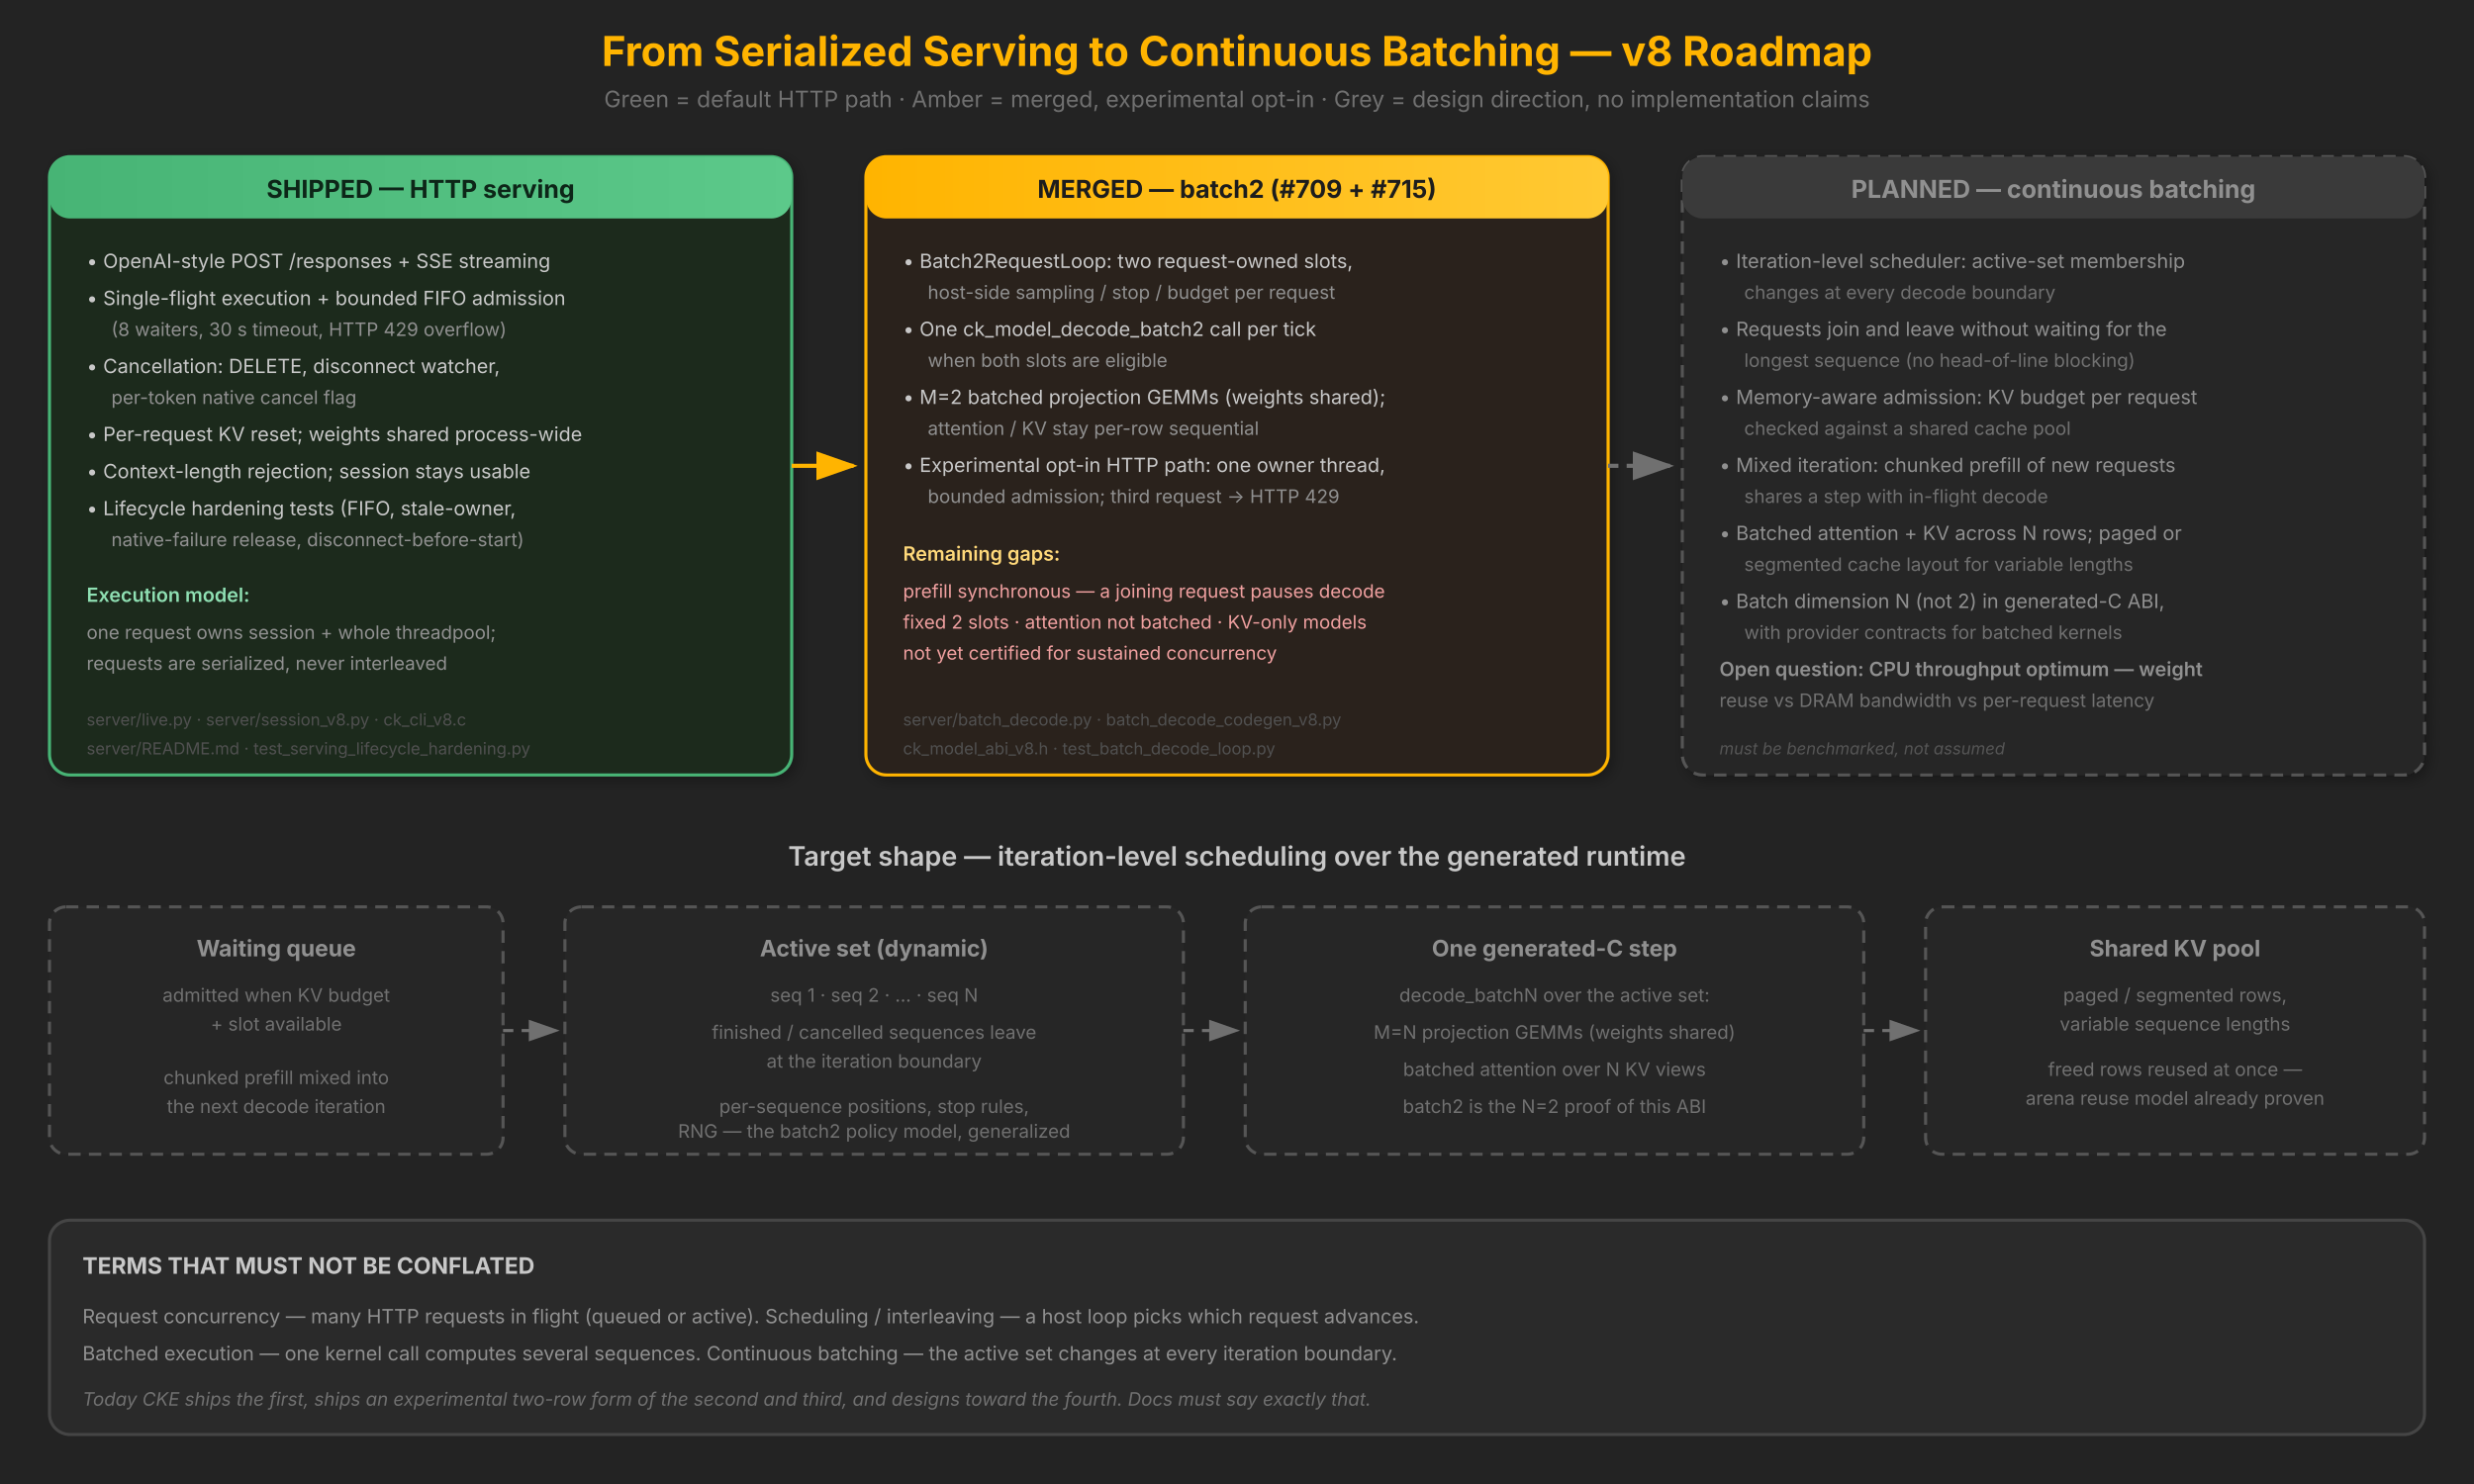
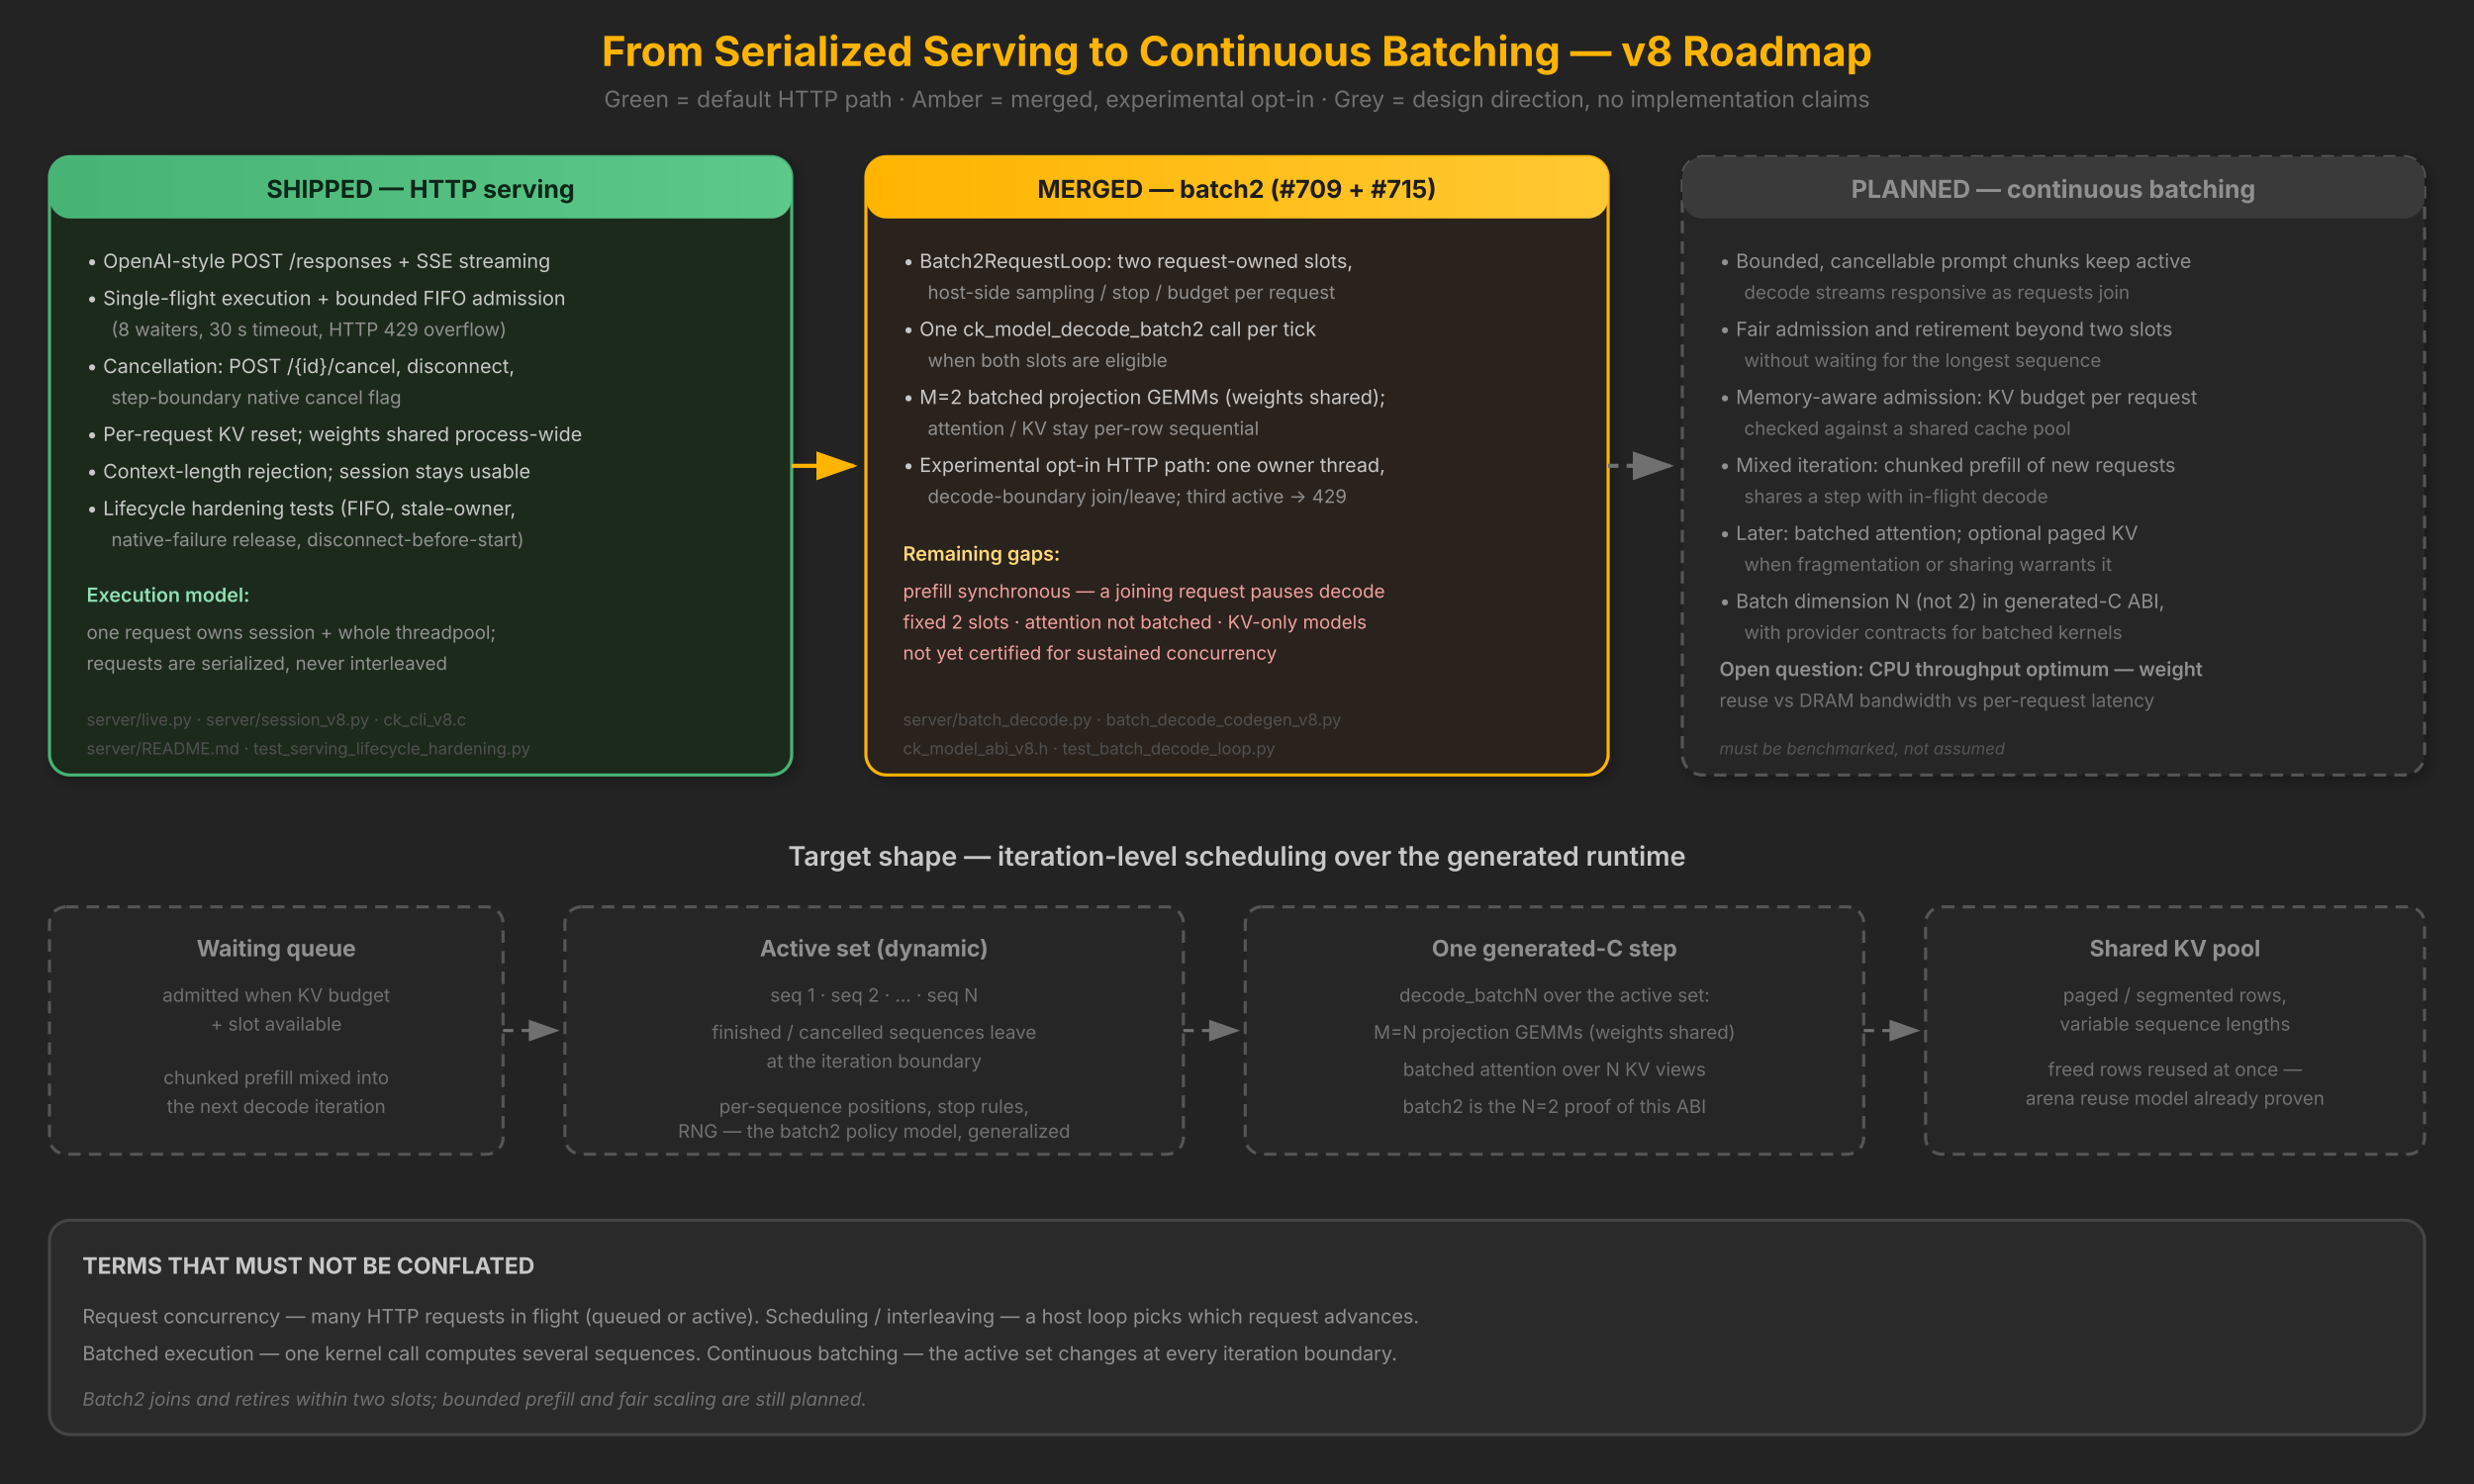
<svg xmlns="http://www.w3.org/2000/svg" viewBox="0 0 1200 720">
  <defs>
    <linearGradient id="headerGrad" x1="0%" y1="0%" x2="100%" y2="0%">
      <stop offset="0%" style="stop-color:#ffb400" />
      <stop offset="100%" style="stop-color:#ffc933" />
    </linearGradient>
    <linearGradient id="greenGrad" x1="0%" y1="0%" x2="100%" y2="0%">
      <stop offset="0%" style="stop-color:#47b475" />
      <stop offset="100%" style="stop-color:#5cc98a" />
    </linearGradient>
    <linearGradient id="blueGrad" x1="0%" y1="0%" x2="100%" y2="0%">
      <stop offset="0%" style="stop-color:#07adf8" />
      <stop offset="100%" style="stop-color:#38bdf8" />
    </linearGradient>
    <linearGradient id="purpleGrad" x1="0%" y1="0%" x2="100%" y2="0%">
      <stop offset="0%" style="stop-color:#9b6dff" />
      <stop offset="100%" style="stop-color:#b48fff" />
    </linearGradient>
    <filter id="shadow" x="-10%" y="-10%" width="120%" height="120%">
      <feDropShadow dx="2" dy="2" stdDeviation="3" flood-opacity="0.3" />
    </filter>
    <marker id="arr" markerWidth="10" markerHeight="7" refX="9" refY="3.5" orient="auto">
      <polygon points="0 0, 10 3.5, 0 7" fill="#ffb400" />
    </marker>
    <marker id="arrGhost" markerWidth="10" markerHeight="7" refX="9" refY="3.5" orient="auto">
      <polygon points="0 0, 10 3.5, 0 7" fill="#707070" />
    </marker>
  </defs>
  <rect width="1200" height="720" fill="#232323" />
  <text x="600" y="32" font-family="Inter, sans-serif" font-size="20" font-weight="700" fill="#ffb400" text-anchor="middle">From Serialized Serving to Continuous Batching — v8 Roadmap</text>
  <text x="600" y="52" font-family="Inter, sans-serif" font-size="11" fill="#707070" text-anchor="middle">Green = default HTTP path · Amber = merged, experimental opt-in · Grey = design direction, no implementation claims</text>
  <g transform="translate(24,76)">
    <rect width="360" height="300" rx="10" fill="#1f2a1f" stroke="#47b475" stroke-width="1.5" filter="url(#shadow)" />
    <rect width="360" height="30" rx="10" fill="url(#greenGrad)" />
    <text x="180" y="20" font-family="Inter, sans-serif" font-size="12" font-weight="700" fill="#0d2618" text-anchor="middle">SHIPPED — HTTP serving</text>
    <text x="18" y="54" font-family="Inter, sans-serif" font-size="9.5" fill="#c8c8c8">•  OpenAI-style POST /responses + SSE streaming</text>
    <text x="18" y="72" font-family="Inter, sans-serif" font-size="9.5" fill="#c8c8c8">•  Single-flight execution + bounded FIFO admission</text>
    <text x="30" y="87" font-family="Inter, sans-serif" font-size="9" fill="#909090">(8 waiters, 30 s timeout, HTTP 429 overflow)</text>
-     <text x="18" y="105" font-family="Inter, sans-serif" font-size="9.5" fill="#c8c8c8">•  Cancellation: DELETE, disconnect watcher,</text>
-     <text x="30" y="120" font-family="Inter, sans-serif" font-size="9" fill="#909090">per-token native cancel flag</text>
+     <text x="18" y="105" font-family="Inter, sans-serif" font-size="9.5" fill="#c8c8c8">•  Cancellation: POST /{id}/cancel, disconnect,</text>
+     <text x="30" y="120" font-family="Inter, sans-serif" font-size="9" fill="#909090">step-boundary native cancel flag</text>
    <text x="18" y="138" font-family="Inter, sans-serif" font-size="9.5" fill="#c8c8c8">•  Per-request KV reset; weights shared process-wide</text>
    <text x="18" y="156" font-family="Inter, sans-serif" font-size="9.5" fill="#c8c8c8">•  Context-length rejection; session stays usable</text>
    <text x="18" y="174" font-family="Inter, sans-serif" font-size="9.5" fill="#c8c8c8">•  Lifecycle hardening tests (FIFO, stale-owner,</text>
    <text x="30" y="189" font-family="Inter, sans-serif" font-size="9" fill="#909090">native-failure release, disconnect-before-start)</text>
    <text x="18" y="216" font-family="Inter, sans-serif" font-size="9.5" font-weight="600" fill="#8fe0b3">Execution model:</text>
    <text x="18" y="234" font-family="Inter, sans-serif" font-size="9" fill="#909090">one request owns session + whole threadpool;</text>
    <text x="18" y="249" font-family="Inter, sans-serif" font-size="9" fill="#909090">requests are serialized, never interleaved</text>
    <text x="18" y="276" font-family="Inter, sans-serif" font-size="8" fill="#505050">server/live.py · server/session_v8.py · ck_cli_v8.c</text>
    <text x="18" y="290" font-family="Inter, sans-serif" font-size="8" fill="#505050">server/README.md · test_serving_lifecycle_hardening.py</text>
  </g>
  <g transform="translate(420,76)">
    <rect width="360" height="300" rx="10" fill="#2a241f" stroke="#ffb400" stroke-width="1.5" filter="url(#shadow)" />
    <rect width="360" height="30" rx="10" fill="url(#headerGrad)" />
    <text x="180" y="20" font-family="Inter, sans-serif" font-size="12" font-weight="700" fill="#1d1d1d" text-anchor="middle">MERGED — batch2 (#709 + #715)</text>
    <text x="18" y="54" font-family="Inter, sans-serif" font-size="9.5" fill="#c8c8c8">•  Batch2RequestLoop: two request-owned slots,</text>
    <text x="30" y="69" font-family="Inter, sans-serif" font-size="9" fill="#909090">host-side sampling / stop / budget per request</text>
    <text x="18" y="87" font-family="Inter, sans-serif" font-size="9.5" fill="#c8c8c8">•  One ck_model_decode_batch2 call per tick</text>
    <text x="30" y="102" font-family="Inter, sans-serif" font-size="9" fill="#909090">when both slots are eligible</text>
    <text x="18" y="120" font-family="Inter, sans-serif" font-size="9.5" fill="#c8c8c8">•  M=2 batched projection GEMMs (weights shared);</text>
    <text x="30" y="135" font-family="Inter, sans-serif" font-size="9" fill="#909090">attention / KV stay per-row sequential</text>
    <text x="18" y="153" font-family="Inter, sans-serif" font-size="9.5" fill="#c8c8c8">•  Experimental opt-in HTTP path: one owner thread,</text>
-     <text x="30" y="168" font-family="Inter, sans-serif" font-size="9" fill="#909090">bounded admission; third request → HTTP 429</text>
+     <text x="30" y="168" font-family="Inter, sans-serif" font-size="9" fill="#909090">decode-boundary join/leave; third active → 429</text>
    <text x="18" y="196" font-family="Inter, sans-serif" font-size="9.5" font-weight="600" fill="#ffd97a">Remaining gaps:</text>
    <text x="18" y="214" font-family="Inter, sans-serif" font-size="9" fill="#f0a0a0">prefill synchronous — a joining request pauses decode</text>
    <text x="18" y="229" font-family="Inter, sans-serif" font-size="9" fill="#f0a0a0">fixed 2 slots · attention not batched · KV-only models</text>
    <text x="18" y="244" font-family="Inter, sans-serif" font-size="9" fill="#f0a0a0">not yet certified for sustained concurrency</text>
    <text x="18" y="276" font-family="Inter, sans-serif" font-size="8" fill="#505050">server/batch_decode.py · batch_decode_codegen_v8.py</text>
    <text x="18" y="290" font-family="Inter, sans-serif" font-size="8" fill="#505050">ck_model_abi_v8.h · test_batch_decode_loop.py</text>
  </g>
  <g transform="translate(816,76)">
    <rect width="360" height="300" rx="10" fill="#262626" stroke="#555555" stroke-width="1.5" stroke-dasharray="6 4" filter="url(#shadow)" />
    <rect width="360" height="30" rx="10" fill="#3a3a3a" />
    <text x="180" y="20" font-family="Inter, sans-serif" font-size="12" font-weight="700" fill="#909090" text-anchor="middle">PLANNED — continuous batching</text>
-     <text x="18" y="54" font-family="Inter, sans-serif" font-size="9.5" fill="#909090">•  Iteration-level scheduler: active-set membership</text>
-     <text x="30" y="69" font-family="Inter, sans-serif" font-size="9" fill="#707070">changes at every decode boundary</text>
-     <text x="18" y="87" font-family="Inter, sans-serif" font-size="9.5" fill="#909090">•  Requests join and leave without waiting for the</text>
-     <text x="30" y="102" font-family="Inter, sans-serif" font-size="9" fill="#707070">longest sequence (no head-of-line blocking)</text>
+     <text x="18" y="54" font-family="Inter, sans-serif" font-size="9.5" fill="#909090">•  Bounded, cancellable prompt chunks keep active</text>
+     <text x="30" y="69" font-family="Inter, sans-serif" font-size="9" fill="#707070">decode streams responsive as requests join</text>
+     <text x="18" y="87" font-family="Inter, sans-serif" font-size="9.5" fill="#909090">•  Fair admission and retirement beyond two slots</text>
+     <text x="30" y="102" font-family="Inter, sans-serif" font-size="9" fill="#707070">without waiting for the longest sequence</text>
    <text x="18" y="120" font-family="Inter, sans-serif" font-size="9.5" fill="#909090">•  Memory-aware admission: KV budget per request</text>
    <text x="30" y="135" font-family="Inter, sans-serif" font-size="9" fill="#707070">checked against a shared cache pool</text>
    <text x="18" y="153" font-family="Inter, sans-serif" font-size="9.5" fill="#909090">•  Mixed iteration: chunked prefill of new requests</text>
    <text x="30" y="168" font-family="Inter, sans-serif" font-size="9" fill="#707070">shares a step with in-flight decode</text>
-     <text x="18" y="186" font-family="Inter, sans-serif" font-size="9.5" fill="#909090">•  Batched attention + KV across N rows; paged or</text>
-     <text x="30" y="201" font-family="Inter, sans-serif" font-size="9" fill="#707070">segmented cache layout for variable lengths</text>
+     <text x="18" y="186" font-family="Inter, sans-serif" font-size="9.5" fill="#909090">•  Later: batched attention; optional paged KV</text>
+     <text x="30" y="201" font-family="Inter, sans-serif" font-size="9" fill="#707070">when fragmentation or sharing warrants it</text>
    <text x="18" y="219" font-family="Inter, sans-serif" font-size="9.5" fill="#909090">•  Batch dimension N (not 2) in generated-C ABI,</text>
    <text x="30" y="234" font-family="Inter, sans-serif" font-size="9" fill="#707070">with provider contracts for batched kernels</text>
    <text x="18" y="252" font-family="Inter, sans-serif" font-size="9.5" font-weight="600" fill="#909090">Open question: CPU throughput optimum — weight</text>
    <text x="18" y="267" font-family="Inter, sans-serif" font-size="9" fill="#707070">reuse vs DRAM bandwidth vs per-request latency</text>
    <text x="18" y="290" font-family="Inter, sans-serif" font-size="8" fill="#555555" font-style="italic">must be benchmarked, not assumed</text>
  </g>
  <line x1="384" y1="226" x2="414" y2="226" stroke="#ffb400" stroke-width="2" marker-end="url(#arr)" />
  <line x1="780" y1="226" x2="810" y2="226" stroke="#707070" stroke-width="2" stroke-dasharray="5 4" marker-end="url(#arrGhost)" />
  <text x="600" y="420" font-family="Inter, sans-serif" font-size="13" font-weight="600" fill="#c8c8c8" text-anchor="middle">Target shape — iteration-level scheduling over the generated runtime</text>
  <g transform="translate(24,440)">
    <rect width="220" height="120" rx="8" fill="#262626" stroke="#555555" stroke-width="1.5" stroke-dasharray="6 4" />
    <text x="110" y="24" font-family="Inter, sans-serif" font-size="11" font-weight="700" fill="#909090" text-anchor="middle">Waiting queue</text>
    <text x="110" y="46" font-family="Inter, sans-serif" font-size="9" fill="#707070" text-anchor="middle">admitted when KV budget</text>
    <text x="110" y="60" font-family="Inter, sans-serif" font-size="9" fill="#707070" text-anchor="middle">+ slot available</text>
    <text x="110" y="86" font-family="Inter, sans-serif" font-size="9" fill="#707070" text-anchor="middle">chunked prefill mixed into</text>
    <text x="110" y="100" font-family="Inter, sans-serif" font-size="9" fill="#707070" text-anchor="middle">the next decode iteration</text>
  </g>
  <line x1="244" y1="500" x2="270" y2="500" stroke="#707070" stroke-width="1.5" stroke-dasharray="5 4" marker-end="url(#arrGhost)" />
  <g transform="translate(274,440)">
    <rect width="300" height="120" rx="8" fill="#262626" stroke="#555555" stroke-width="1.5" stroke-dasharray="6 4" />
    <text x="150" y="24" font-family="Inter, sans-serif" font-size="11" font-weight="700" fill="#909090" text-anchor="middle">Active set (dynamic)</text>
    <text x="150" y="46" font-family="Inter, sans-serif" font-size="9" fill="#707070" text-anchor="middle">seq 1 · seq 2 · … · seq N</text>
    <text x="150" y="64" font-family="Inter, sans-serif" font-size="9" fill="#707070" text-anchor="middle">finished / cancelled sequences leave</text>
    <text x="150" y="78" font-family="Inter, sans-serif" font-size="9" fill="#707070" text-anchor="middle">at the iteration boundary</text>
    <text x="150" y="100" font-family="Inter, sans-serif" font-size="9" fill="#707070" text-anchor="middle">per-sequence positions, stop rules,</text>
    <text x="150" y="112" font-family="Inter, sans-serif" font-size="9" fill="#707070" text-anchor="middle">RNG — the batch2 policy model, generalized</text>
  </g>
  <line x1="574" y1="500" x2="600" y2="500" stroke="#707070" stroke-width="1.5" stroke-dasharray="5 4" marker-end="url(#arrGhost)" />
  <g transform="translate(604,440)">
    <rect width="300" height="120" rx="8" fill="#262626" stroke="#555555" stroke-width="1.5" stroke-dasharray="6 4" />
    <text x="150" y="24" font-family="Inter, sans-serif" font-size="11" font-weight="700" fill="#909090" text-anchor="middle">One generated-C step</text>
    <text x="150" y="46" font-family="Inter, sans-serif" font-size="9" fill="#707070" text-anchor="middle">decode_batchN over the active set:</text>
    <text x="150" y="64" font-family="Inter, sans-serif" font-size="9" fill="#707070" text-anchor="middle">M=N projection GEMMs (weights shared)</text>
    <text x="150" y="82" font-family="Inter, sans-serif" font-size="9" fill="#707070" text-anchor="middle">batched attention over N KV views</text>
    <text x="150" y="100" font-family="Inter, sans-serif" font-size="9" fill="#707070" text-anchor="middle">batch2 is the N=2 proof of this ABI</text>
  </g>
  <line x1="904" y1="500" x2="930" y2="500" stroke="#707070" stroke-width="1.5" stroke-dasharray="5 4" marker-end="url(#arrGhost)" />
  <g transform="translate(934,440)">
    <rect width="242" height="120" rx="8" fill="#262626" stroke="#555555" stroke-width="1.5" stroke-dasharray="6 4" />
    <text x="121" y="24" font-family="Inter, sans-serif" font-size="11" font-weight="700" fill="#909090" text-anchor="middle">Shared KV pool</text>
    <text x="121" y="46" font-family="Inter, sans-serif" font-size="9" fill="#707070" text-anchor="middle">paged / segmented rows,</text>
    <text x="121" y="60" font-family="Inter, sans-serif" font-size="9" fill="#707070" text-anchor="middle">variable sequence lengths</text>
    <text x="121" y="82" font-family="Inter, sans-serif" font-size="9" fill="#707070" text-anchor="middle">freed rows reused at once —</text>
    <text x="121" y="96" font-family="Inter, sans-serif" font-size="9" fill="#707070" text-anchor="middle">arena reuse model already proven</text>
  </g>
  <g transform="translate(24,592)">
    <rect width="1152" height="104" rx="10" fill="#2a2a2a" stroke="#454545" stroke-width="1.5" />
    <text x="16" y="26" font-family="Inter, sans-serif" font-size="11" font-weight="700" fill="#c8c8c8">TERMS THAT MUST NOT BE CONFLATED</text>
    <text x="16" y="50" font-family="Inter, sans-serif" font-size="9.5" fill="#909090">Request concurrency — many HTTP requests in flight (queued or active).   Scheduling / interleaving — a host loop picks which request advances.</text>
    <text x="16" y="68" font-family="Inter, sans-serif" font-size="9.5" fill="#909090">Batched execution — one kernel call computes several sequences.   Continuous batching — the active set changes at every iteration boundary.</text>
-     <text x="16" y="90" font-family="Inter, sans-serif" font-size="9" fill="#707070" font-style="italic">Today CKE ships the first, ships an experimental two-row form of the second and third, and designs toward the fourth. Docs must say exactly that.</text>
+     <text x="16" y="90" font-family="Inter, sans-serif" font-size="9" fill="#707070" font-style="italic">Batch2 joins and retires within two slots; bounded prefill and fair scaling are still planned.</text>
  </g>
</svg>
